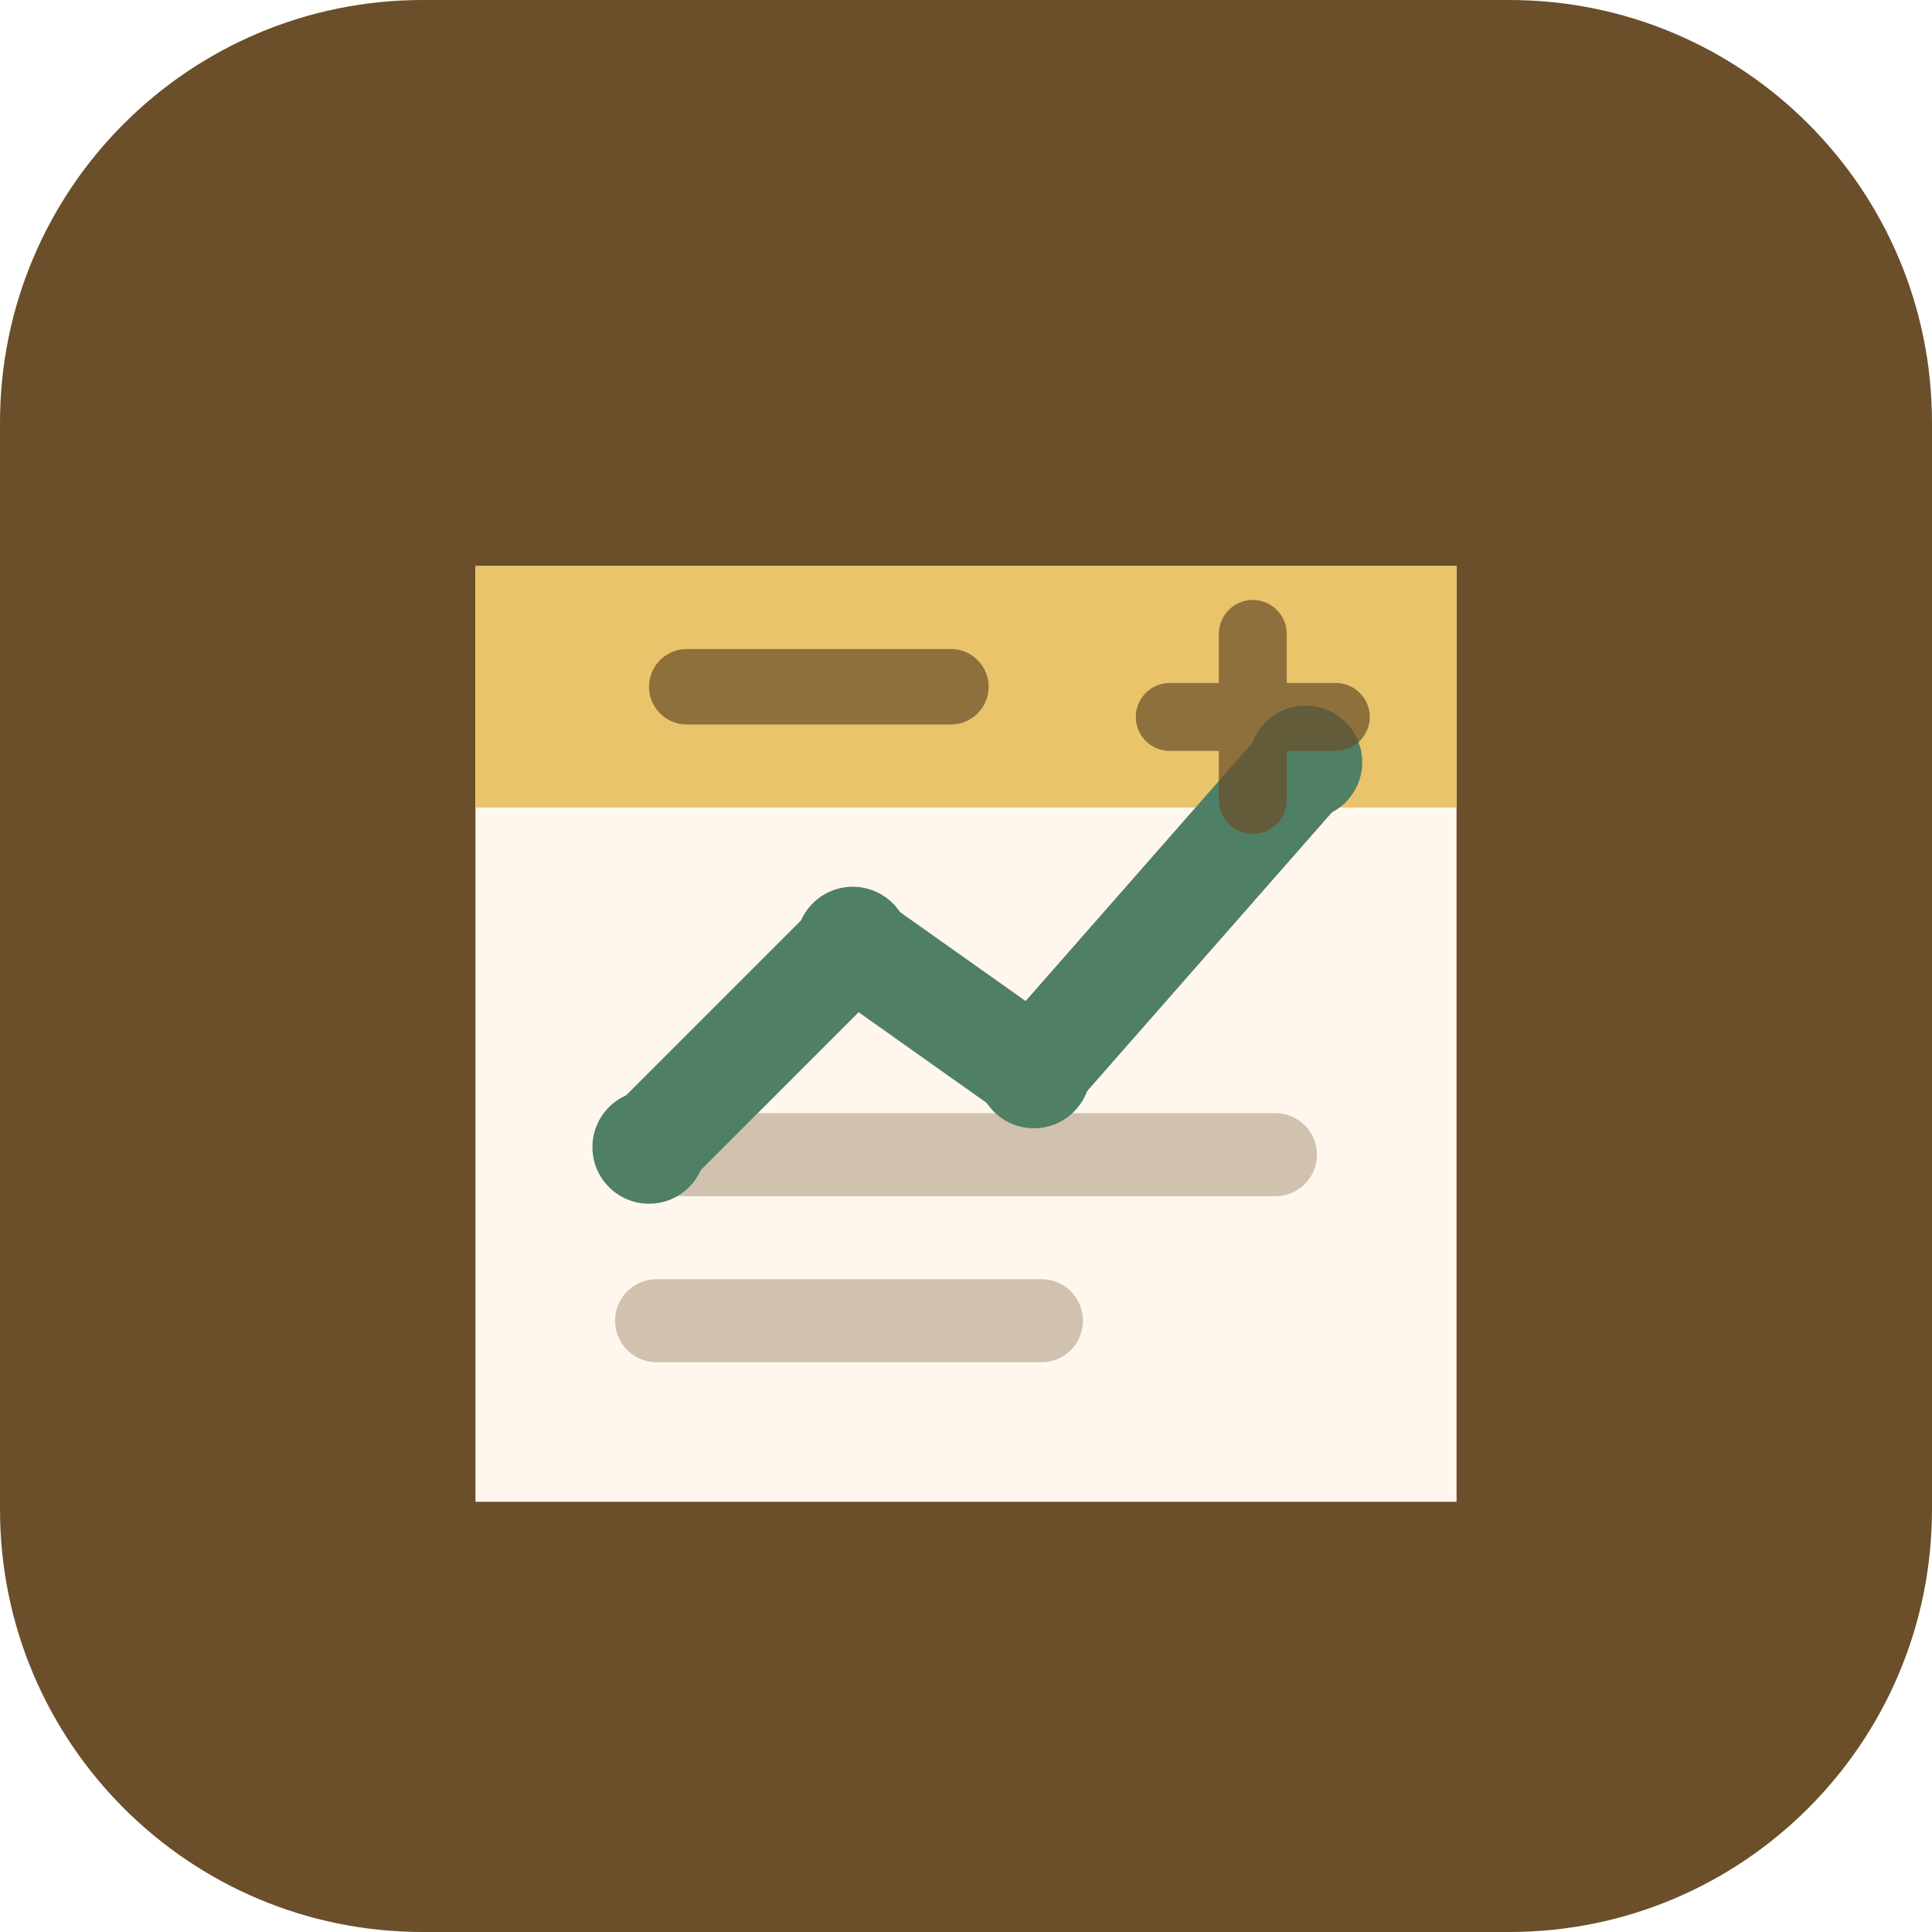
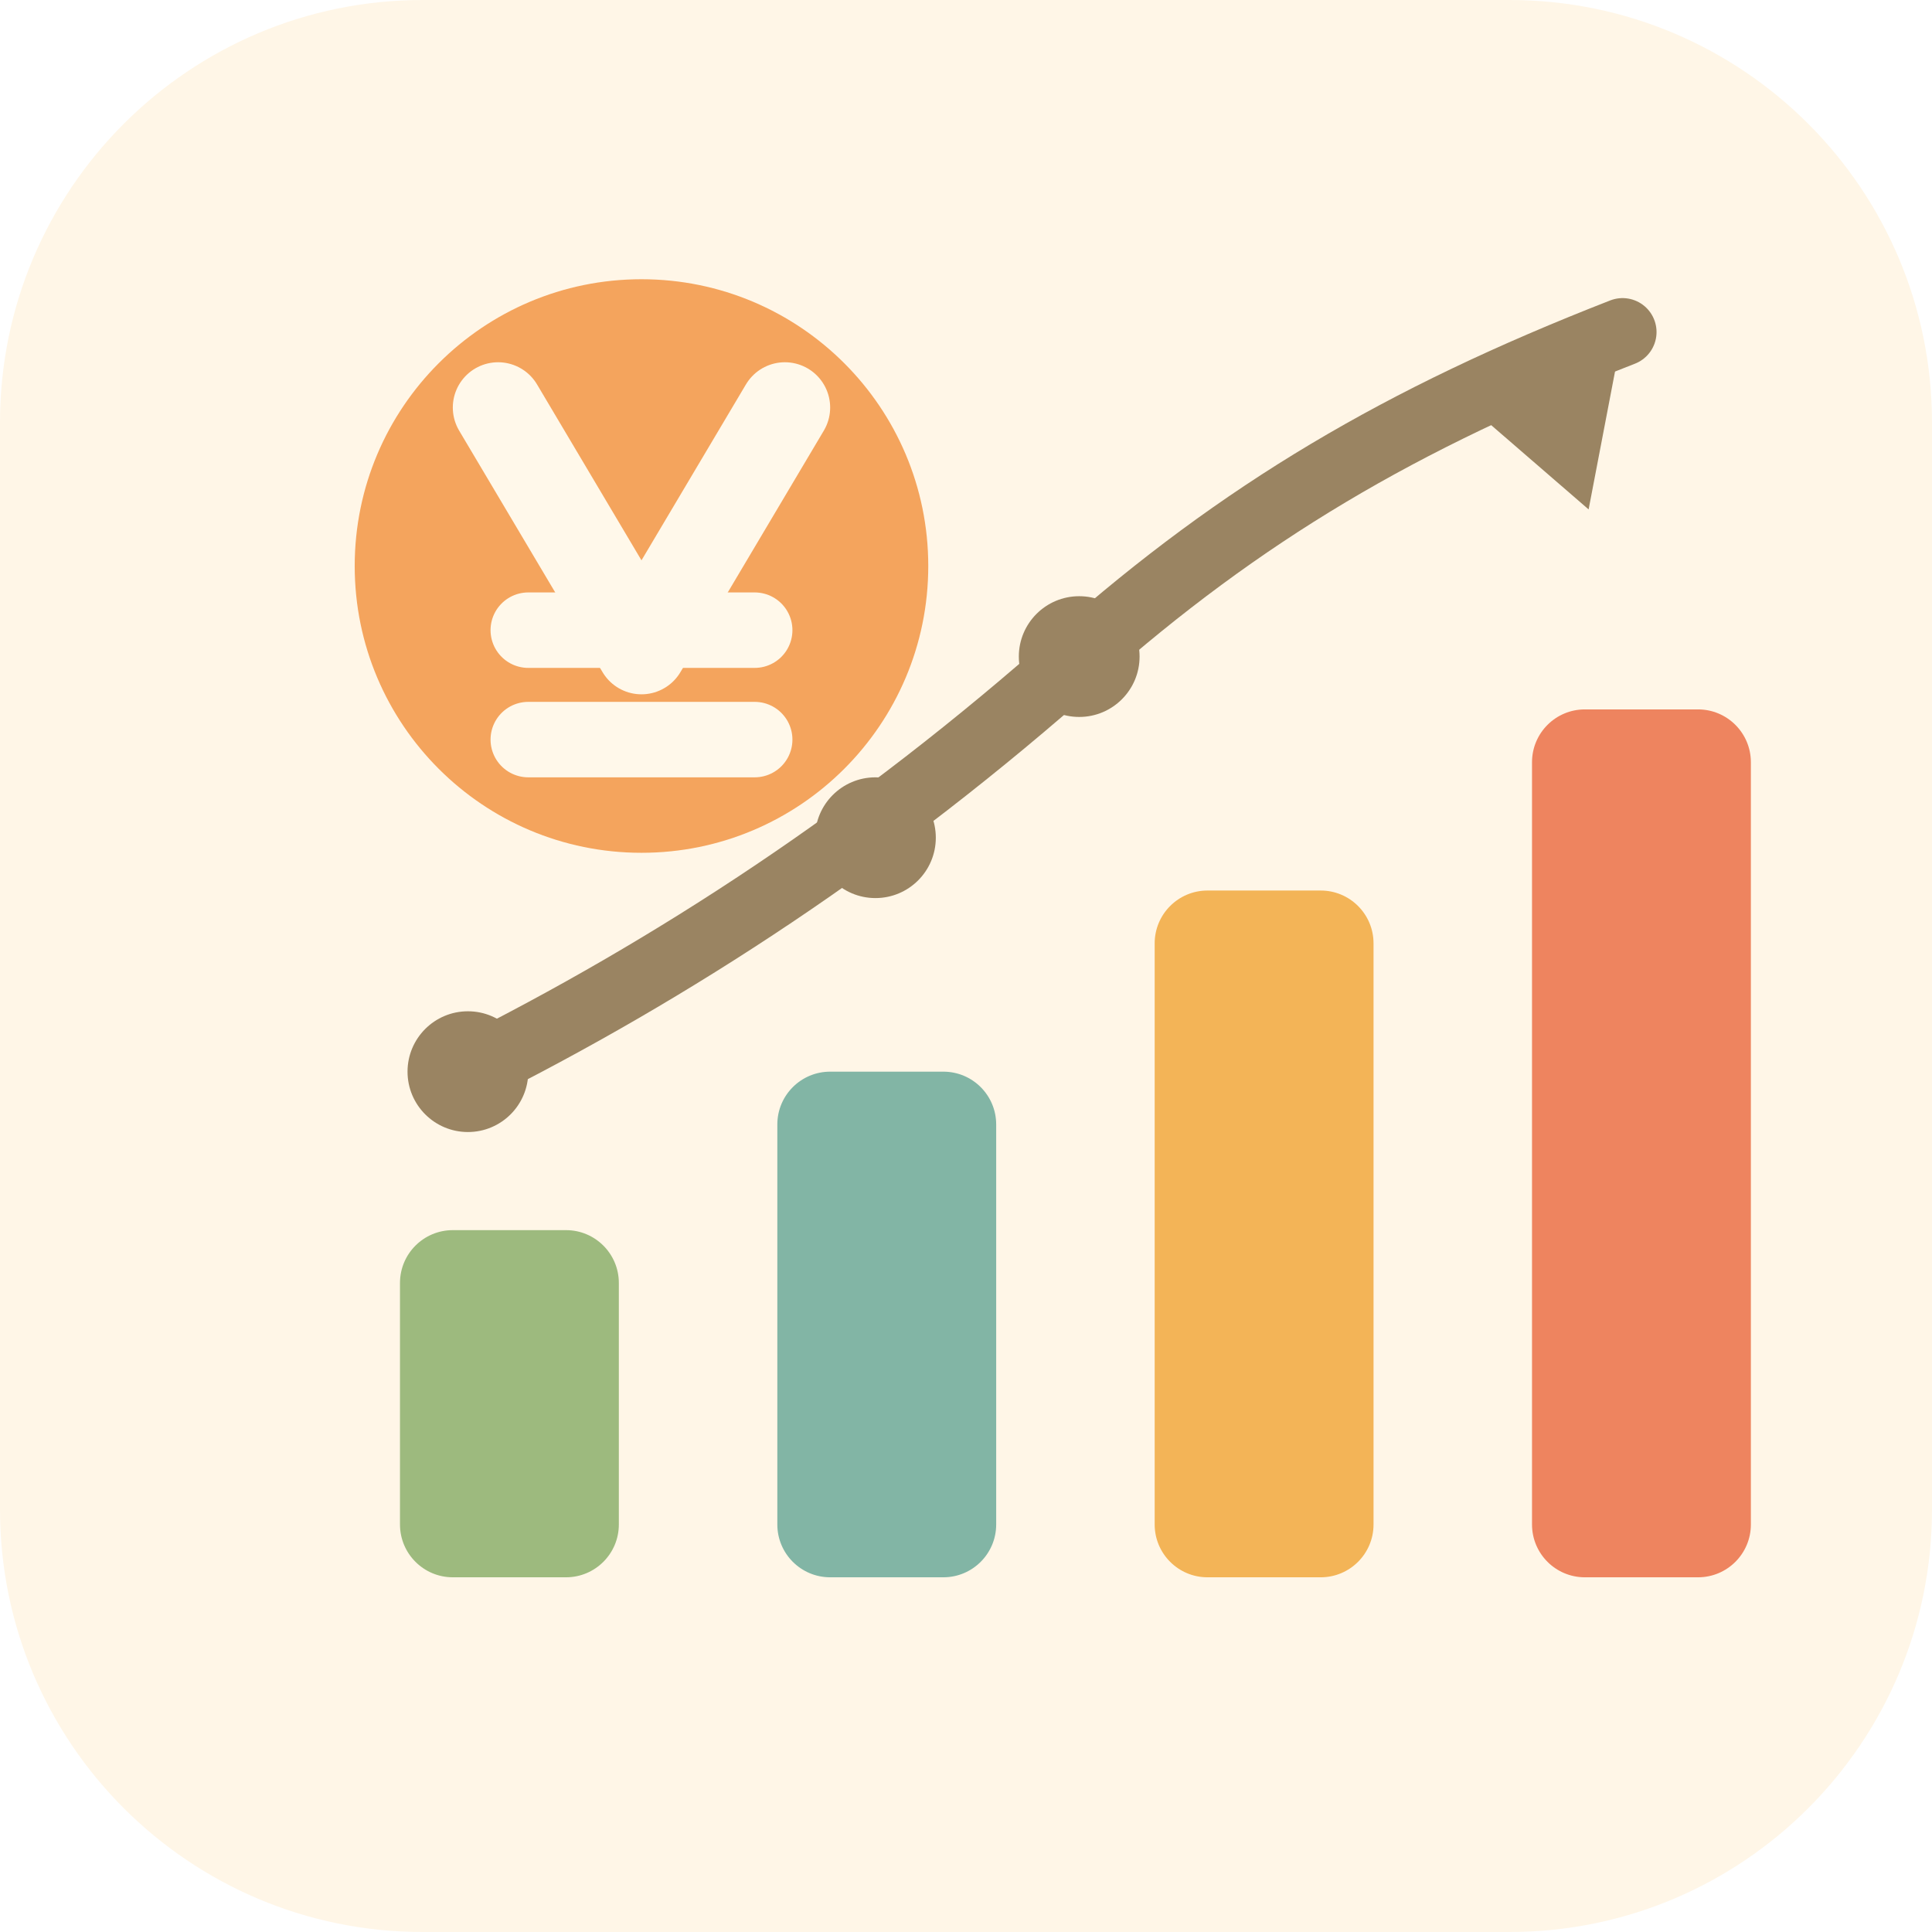
- <svg xmlns="http://www.w3.org/2000/svg" viewBox="0 0 512 512">
-   <rect width="512" height="512" rx="112" fill="#6b4f2a" />
-   <path d="M126 150h260v248H126z" fill="#fff7ed" />
-   <path d="M126 150h260v64H126z" fill="#e9c46a" />
-   <path d="M174 306h164" stroke="#6b4f2a" stroke-width="22" stroke-linecap="round" opacity="0.32" />
-   <path d="M174 350h102" stroke="#6b4f2a" stroke-width="22" stroke-linecap="round" opacity="0.32" />
-   <path d="M172 304l54-54 48 34 72-82" fill="none" stroke="#4f7f64" stroke-width="28" stroke-linecap="round" stroke-linejoin="round" />
-   <circle cx="172" cy="304" r="15" fill="#4f7f64" />
-   <circle cx="226" cy="250" r="15" fill="#4f7f64" />
-   <circle cx="274" cy="284" r="15" fill="#4f7f64" />
-   <circle cx="346" cy="202" r="15" fill="#4f7f64" />
-   <path d="M182 182h70" stroke="#6b4f2a" stroke-width="20" stroke-linecap="round" opacity="0.72" />
-   <path d="M332 168v44M310 190h44" stroke="#6b4f2a" stroke-width="18" stroke-linecap="round" opacity="0.72" />
+ <svg xmlns="http://www.w3.org/2000/svg" width="512" height="512" viewBox="0 0 512 512" fill="none">
+   <rect width="512" height="512" rx="112" fill="#FFF6E7" />
+   <circle cx="170" cy="150" r="76" fill="#F4A45D" />
+   <path d="M132 108L170 172L208 108" stroke="#FFF8EA" stroke-width="24" stroke-linecap="round" stroke-linejoin="round" />
+   <path d="M140 167H200M140 196H200" stroke="#FFF8EA" stroke-width="20" stroke-linecap="round" />
+   <rect x="106" y="326" width="58" height="92" rx="14" fill="#9DBA7E" />
+   <rect x="206" y="284" width="58" height="134" rx="14" fill="#82B5A5" />
+   <rect x="306" y="236" width="58" height="182" rx="14" fill="#F3B457" />
+   <rect x="406" y="188" width="58" height="230" rx="14" fill="#EE845F" />
+   <path d="M124 284C178 257 232 222 286 174C329 136 371 111 430 88" stroke="#9A8462" stroke-width="18" stroke-linecap="round" stroke-linejoin="round" />
+   <path d="M430 88L421 135L384 103L430 88Z" fill="#9A8462" />
+   <circle cx="124" cy="284" r="16" fill="#9A8462" />
+   <circle cx="232" cy="222" r="16" fill="#9A8462" />
+   <circle cx="286" cy="174" r="16" fill="#9A8462" />
</svg>
